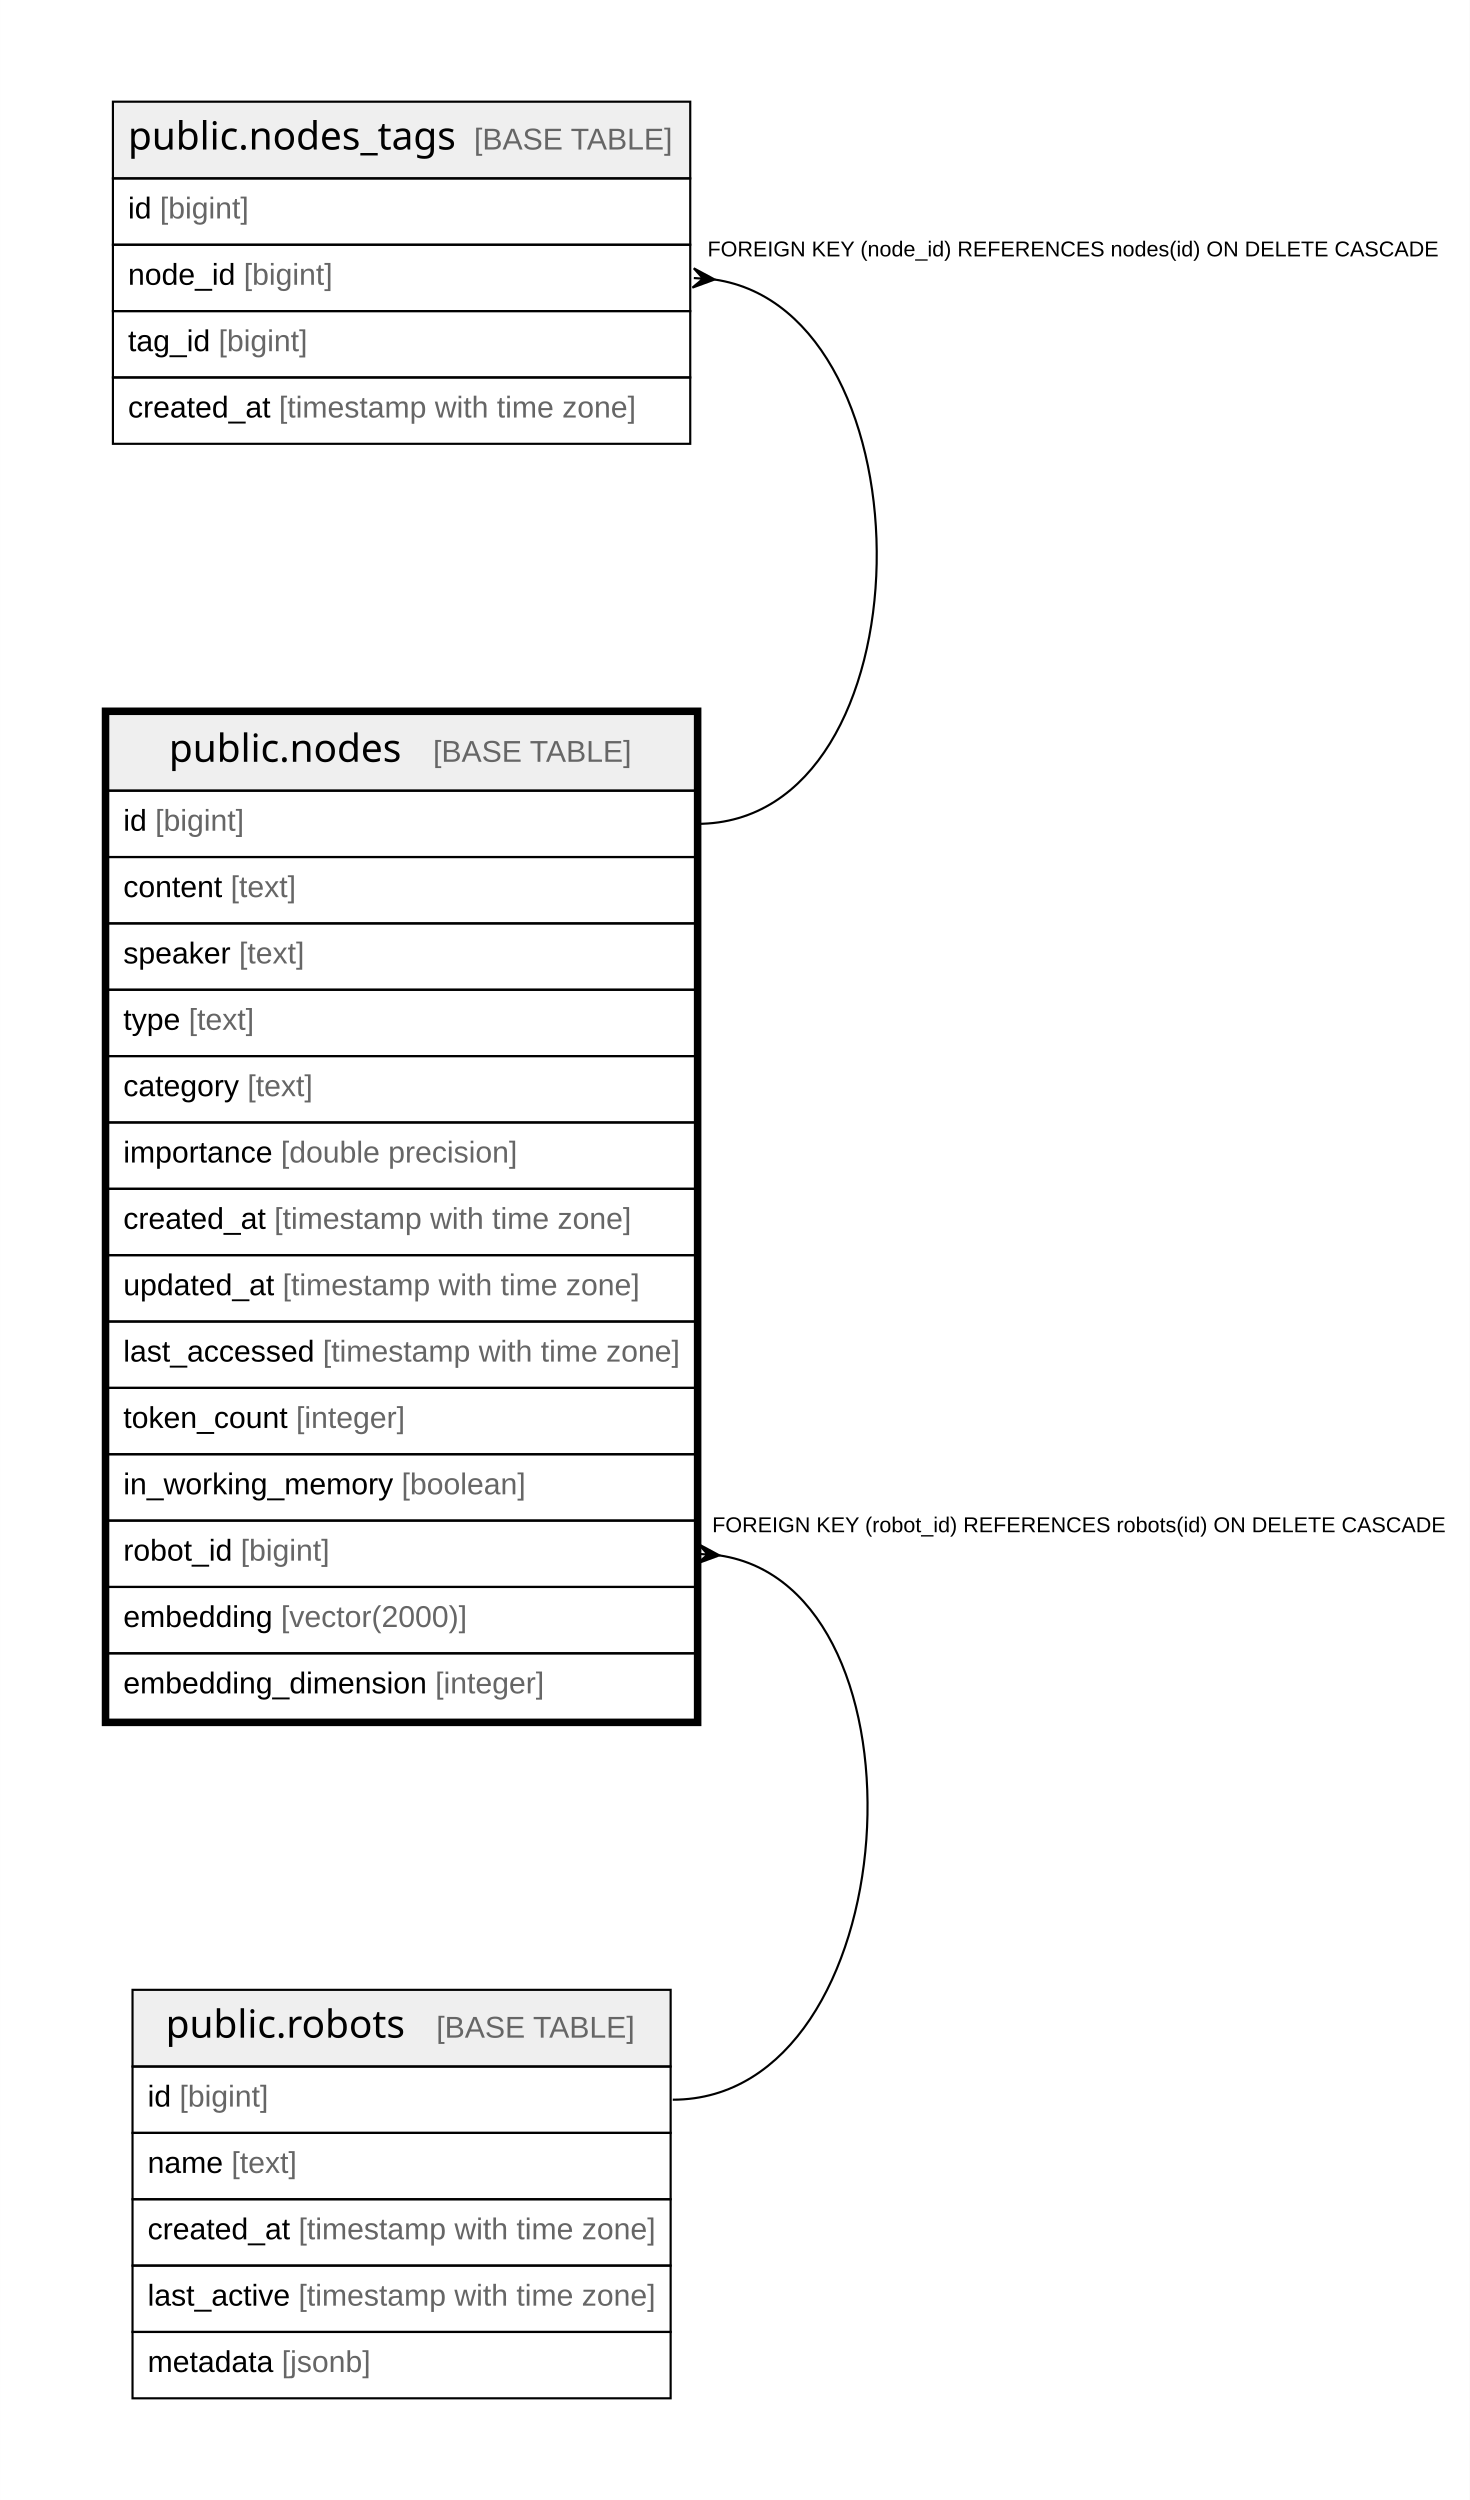
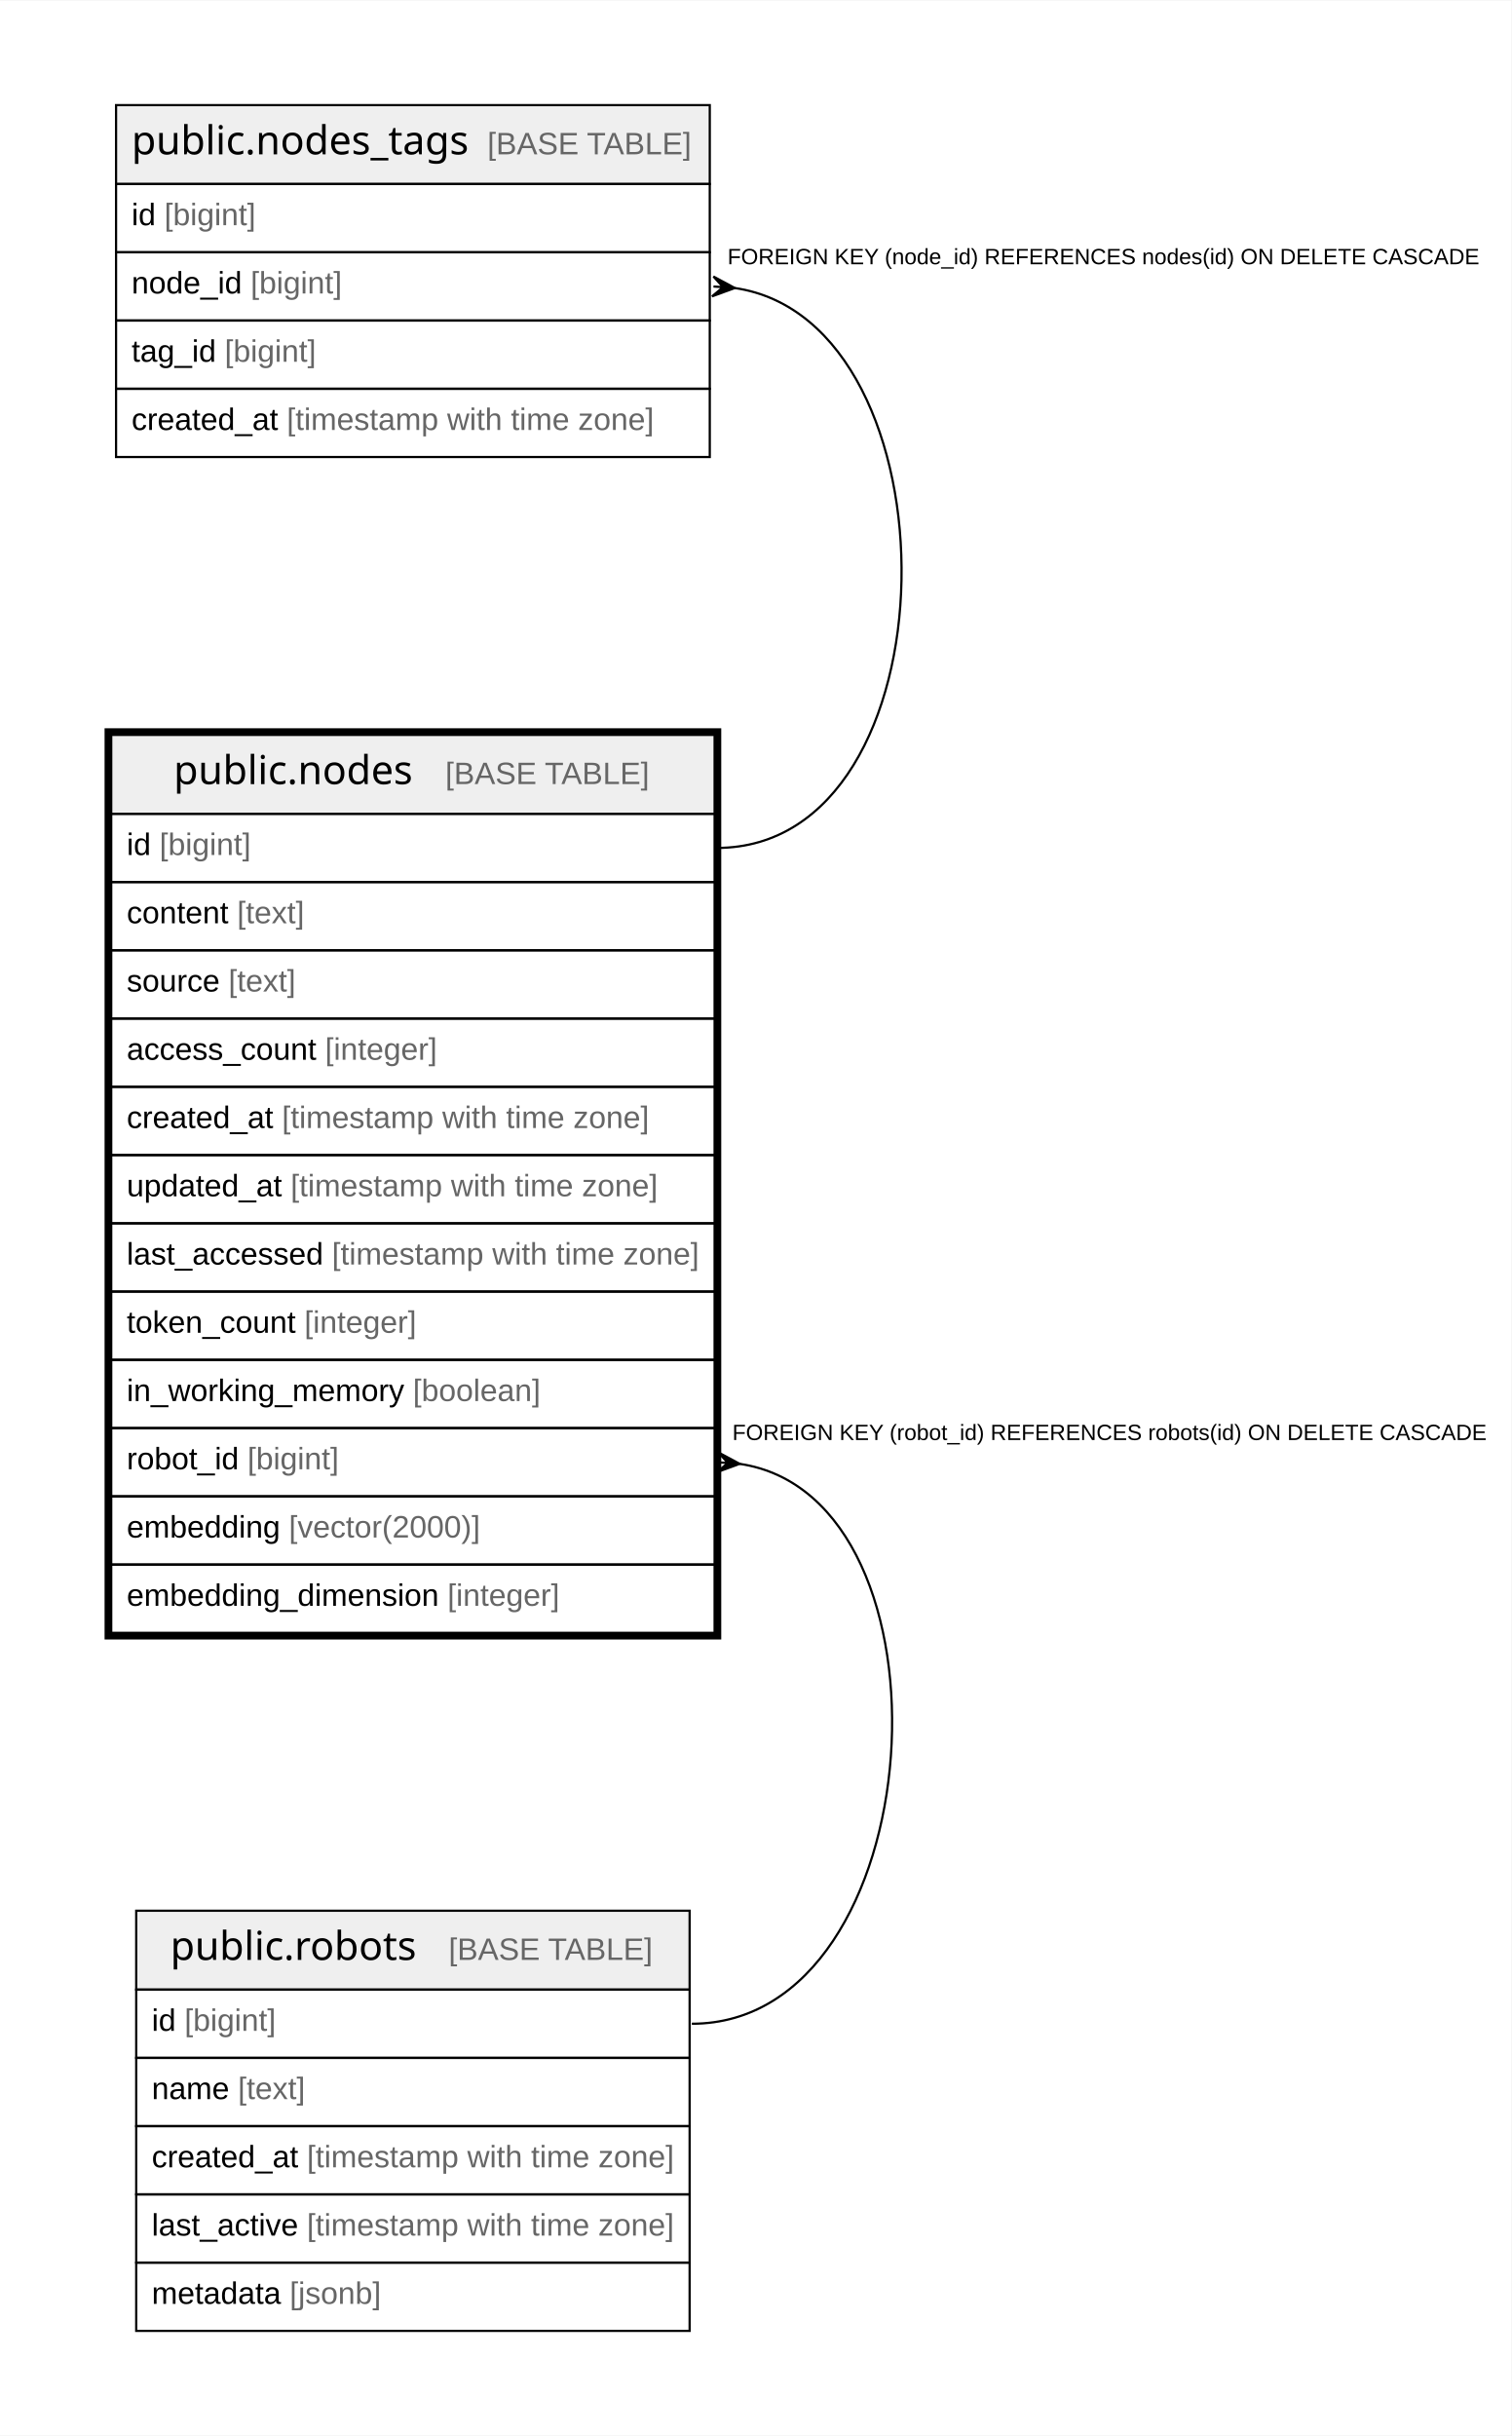
- <svg xmlns="http://www.w3.org/2000/svg" width="682pt" height="1160pt" viewBox="0.00 0.00 682.17 1160.40">
-   <g id="graph0" class="graph" transform="scale(1 1) rotate(0) translate(4 1156.4)">
-     <polygon fill="white" stroke="none" points="-4,4 -4,-1156.4 678.17,-1156.4 678.17,4 -4,4" />
+ <svg xmlns="http://www.w3.org/2000/svg" width="682pt" height="1099pt" viewBox="0.00 0.00 682.17 1098.80">
+   <g id="graph0" class="graph" transform="scale(1 1) rotate(0) translate(4 1094.8)">
+     <polygon fill="white" stroke="none" points="-4,4 -4,-1094.8 678.17,-1094.8 678.17,4 -4,4" />
    <g id="node1" class="node">
-       <polygon fill="#efefef" stroke="none" points="46.2,-789.4 46.2,-825 318.53,-825 318.53,-789.4 46.2,-789.4" />
-       <polygon fill="none" stroke="black" points="46.2,-789.4 46.2,-825 318.53,-825 318.53,-789.4 46.2,-789.4" />
-       <text text-anchor="start" x="74.38" y="-802.8" font-family="Arial Bold" font-size="18.00">public.nodes</text>
-       <text text-anchor="start" x="165.86" y="-802.8" font-family="Arial" font-size="14.00">    </text>
-       <text text-anchor="start" x="196.98" y="-802.8" font-family="Arial" font-size="14.00" fill="#666666">[BASE TABLE]</text>
-       <polygon fill="none" stroke="black" points="46.2,-758.6 46.2,-789.4 318.53,-789.4 318.53,-758.6 46.2,-758.6" />
-       <text text-anchor="start" x="53.2" y="-770.8" font-family="Arial" font-size="14.00">id </text>
-       <text text-anchor="start" x="67.99" y="-770.8" font-family="Arial" font-size="14.00" fill="#666666">[bigint]</text>
-       <polygon fill="none" stroke="black" points="46.2,-727.8 46.2,-758.6 318.53,-758.6 318.53,-727.8 46.2,-727.8" />
-       <text text-anchor="start" x="53.2" y="-740" font-family="Arial" font-size="14.00">content </text>
-       <text text-anchor="start" x="103.01" y="-740" font-family="Arial" font-size="14.00" fill="#666666">[text]</text>
+       <polygon fill="#efefef" stroke="none" points="46.2,-727.8 46.2,-763.4 318.53,-763.4 318.53,-727.8 46.2,-727.8" />
+       <polygon fill="none" stroke="black" points="46.2,-727.8 46.2,-763.4 318.53,-763.4 318.53,-727.8 46.2,-727.8" />
+       <text text-anchor="start" x="74.38" y="-741.2" font-family="Arial Bold" font-size="18.00">public.nodes</text>
+       <text text-anchor="start" x="165.86" y="-741.2" font-family="Arial" font-size="14.00">    </text>
+       <text text-anchor="start" x="196.98" y="-741.2" font-family="Arial" font-size="14.00" fill="#666666">[BASE TABLE]</text>
      <polygon fill="none" stroke="black" points="46.2,-697 46.2,-727.8 318.53,-727.8 318.53,-697 46.2,-697" />
-       <text text-anchor="start" x="53.2" y="-709.2" font-family="Arial" font-size="14.00">speaker </text>
-       <text text-anchor="start" x="106.9" y="-709.2" font-family="Arial" font-size="14.00" fill="#666666">[text]</text>
+       <text text-anchor="start" x="53.2" y="-709.2" font-family="Arial" font-size="14.00">id </text>
+       <text text-anchor="start" x="67.99" y="-709.2" font-family="Arial" font-size="14.00" fill="#666666">[bigint]</text>
      <polygon fill="none" stroke="black" points="46.2,-666.2 46.2,-697 318.53,-697 318.53,-666.2 46.2,-666.2" />
-       <text text-anchor="start" x="53.2" y="-678.4" font-family="Arial" font-size="14.00">type </text>
-       <text text-anchor="start" x="83.55" y="-678.4" font-family="Arial" font-size="14.00" fill="#666666">[text]</text>
+       <text text-anchor="start" x="53.2" y="-678.4" font-family="Arial" font-size="14.00">content </text>
+       <text text-anchor="start" x="103.01" y="-678.4" font-family="Arial" font-size="14.00" fill="#666666">[text]</text>
      <polygon fill="none" stroke="black" points="46.2,-635.4 46.2,-666.2 318.53,-666.2 318.53,-635.4 46.2,-635.4" />
-       <text text-anchor="start" x="53.2" y="-647.6" font-family="Arial" font-size="14.00">category </text>
-       <text text-anchor="start" x="110.79" y="-647.6" font-family="Arial" font-size="14.00" fill="#666666">[text]</text>
+       <text text-anchor="start" x="53.2" y="-647.6" font-family="Arial" font-size="14.00">source </text>
+       <text text-anchor="start" x="99.11" y="-647.6" font-family="Arial" font-size="14.00" fill="#666666">[text]</text>
      <polygon fill="none" stroke="black" points="46.2,-604.6 46.2,-635.4 318.53,-635.4 318.53,-604.6 46.2,-604.6" />
-       <text text-anchor="start" x="53.2" y="-616.8" font-family="Arial" font-size="14.00">importance </text>
-       <text text-anchor="start" x="126.34" y="-616.8" font-family="Arial" font-size="14.00" fill="#666666">[double precision]</text>
+       <text text-anchor="start" x="53.2" y="-616.8" font-family="Arial" font-size="14.00">access_count </text>
+       <text text-anchor="start" x="142.7" y="-616.8" font-family="Arial" font-size="14.00" fill="#666666">[integer]</text>
      <polygon fill="none" stroke="black" points="46.2,-573.8 46.2,-604.6 318.53,-604.6 318.53,-573.8 46.2,-573.8" />
      <text text-anchor="start" x="53.2" y="-586" font-family="Arial" font-size="14.00">created_at </text>
      <text text-anchor="start" x="123.25" y="-586" font-family="Arial" font-size="14.00" fill="#666666">[timestamp with time zone]</text>
      <polygon fill="none" stroke="black" points="46.2,-543 46.2,-573.8 318.53,-573.8 318.53,-543 46.2,-543" />
      <text text-anchor="start" x="53.2" y="-555.2" font-family="Arial" font-size="14.00">updated_at </text>
      <text text-anchor="start" x="127.16" y="-555.2" font-family="Arial" font-size="14.00" fill="#666666">[timestamp with time zone]</text>
      <polygon fill="none" stroke="black" points="46.2,-512.2 46.2,-543 318.53,-543 318.53,-512.2 46.2,-512.2" />
      <text text-anchor="start" x="53.2" y="-524.4" font-family="Arial" font-size="14.00">last_accessed </text>
      <text text-anchor="start" x="145.81" y="-524.4" font-family="Arial" font-size="14.00" fill="#666666">[timestamp with time zone]</text>
      <polygon fill="none" stroke="black" points="46.2,-481.4 46.2,-512.2 318.53,-512.2 318.53,-481.4 46.2,-481.4" />
      <text text-anchor="start" x="53.2" y="-493.6" font-family="Arial" font-size="14.00">token_count </text>
      <text text-anchor="start" x="133.37" y="-493.6" font-family="Arial" font-size="14.00" fill="#666666">[integer]</text>
      <polygon fill="none" stroke="black" points="46.2,-450.6 46.2,-481.4 318.53,-481.4 318.53,-450.6 46.2,-450.6" />
      <text text-anchor="start" x="53.2" y="-462.8" font-family="Arial" font-size="14.00">in_working_memory </text>
      <text text-anchor="start" x="182.36" y="-462.8" font-family="Arial" font-size="14.00" fill="#666666">[boolean]</text>
      <polygon fill="none" stroke="black" points="46.2,-419.8 46.2,-450.6 318.53,-450.6 318.53,-419.8 46.2,-419.8" />
      <text text-anchor="start" x="53.2" y="-432" font-family="Arial" font-size="14.00">robot_id </text>
      <text text-anchor="start" x="107.68" y="-432" font-family="Arial" font-size="14.00" fill="#666666">[bigint]</text>
      <polygon fill="none" stroke="black" points="46.2,-389 46.2,-419.8 318.53,-419.8 318.53,-389 46.2,-389" />
      <text text-anchor="start" x="53.2" y="-401.2" font-family="Arial" font-size="14.00">embedding </text>
      <text text-anchor="start" x="126.37" y="-401.2" font-family="Arial" font-size="14.00" fill="#666666">[vector(2000)]</text>
      <polygon fill="none" stroke="black" points="46.2,-358.2 46.2,-389 318.53,-389 318.53,-358.2 46.2,-358.2" />
      <text text-anchor="start" x="53.2" y="-370.4" font-family="Arial" font-size="14.00">embedding_dimension </text>
      <text text-anchor="start" x="197.96" y="-370.4" font-family="Arial" font-size="14.00" fill="#666666">[integer]</text>
-       <polygon fill="none" stroke="black" stroke-width="3" points="44.7,-356.7 44.7,-826.5 320.03,-826.5 320.03,-356.7 44.7,-356.7" />
+       <polygon fill="none" stroke="black" stroke-width="3" points="44.7,-356.7 44.7,-764.9 320.03,-764.9 320.03,-356.7 44.7,-356.7" />
    </g>
    <g id="node3" class="node">
      <polygon fill="#efefef" stroke="none" points="57.48,-197.2 57.48,-232.8 307.25,-232.8 307.25,-197.2 57.48,-197.2" />
      <polygon fill="none" stroke="black" points="57.48,-197.2 57.48,-232.8 307.25,-232.8 307.25,-197.2 57.48,-197.2" />
      <text text-anchor="start" x="72.87" y="-210.6" font-family="Arial Bold" font-size="18.00">public.robots</text>
      <text text-anchor="start" x="167.37" y="-210.6" font-family="Arial" font-size="14.00">    </text>
      <text text-anchor="start" x="198.48" y="-210.6" font-family="Arial" font-size="14.00" fill="#666666">[BASE TABLE]</text>
      <polygon fill="none" stroke="black" points="57.48,-166.4 57.48,-197.2 307.25,-197.2 307.25,-166.4 57.48,-166.4" />
      <text text-anchor="start" x="64.48" y="-178.6" font-family="Arial" font-size="14.00">id </text>
      <text text-anchor="start" x="79.27" y="-178.6" font-family="Arial" font-size="14.00" fill="#666666">[bigint]</text>
      <polygon fill="none" stroke="black" points="57.48,-135.6 57.48,-166.4 307.25,-166.4 307.25,-135.6 57.48,-135.6" />
      <text text-anchor="start" x="64.48" y="-147.8" font-family="Arial" font-size="14.00">name </text>
      <text text-anchor="start" x="103.39" y="-147.8" font-family="Arial" font-size="14.00" fill="#666666">[text]</text>
      <polygon fill="none" stroke="black" points="57.48,-104.8 57.48,-135.6 307.25,-135.6 307.25,-104.8 57.48,-104.8" />
      <text text-anchor="start" x="64.48" y="-117" font-family="Arial" font-size="14.00">created_at </text>
      <text text-anchor="start" x="134.53" y="-117" font-family="Arial" font-size="14.00" fill="#666666">[timestamp with time zone]</text>
      <polygon fill="none" stroke="black" points="57.48,-74 57.48,-104.8 307.25,-104.8 307.25,-74 57.48,-74" />
      <text text-anchor="start" x="64.48" y="-86.2" font-family="Arial" font-size="14.00">last_active </text>
      <text text-anchor="start" x="134.51" y="-86.2" font-family="Arial" font-size="14.00" fill="#666666">[timestamp with time zone]</text>
      <polygon fill="none" stroke="black" points="57.48,-43.2 57.48,-74 307.25,-74 307.25,-43.2 57.48,-43.2" />
      <text text-anchor="start" x="64.48" y="-55.4" font-family="Arial" font-size="14.00">metadata </text>
      <text text-anchor="start" x="126.74" y="-55.4" font-family="Arial" font-size="14.00" fill="#666666">[jsonb]</text>
    </g>
    <g id="edge2" class="edge">
      <path fill="none" stroke="black" d="M329.74,-434.47C431.46,-419.61 417.46,-181.8 308.25,-181.8" />
      <polygon fill="black" stroke="black" points="329.84,-434.47 319.54,-430.69 324.52,-434.84 320.2,-435.15 320.2,-435.15 320.2,-435.15 324.52,-434.84 320.18,-439.66 329.84,-434.47" />
      <text text-anchor="start" x="326.53" y="-445.2" font-family="Arial" font-size="10.00">FOREIGN KEY (robot_id) REFERENCES robots(id) ON DELETE CASCADE</text>
    </g>
    <g id="node2" class="node">
-       <polygon fill="#efefef" stroke="none" points="48.38,-1073.6 48.38,-1109.2 316.35,-1109.2 316.35,-1073.6 48.38,-1073.6" />
-       <polygon fill="none" stroke="black" points="48.38,-1073.6 48.38,-1109.2 316.35,-1109.2 316.35,-1073.6 48.38,-1073.6" />
-       <text text-anchor="start" x="55.38" y="-1087" font-family="Arial Bold" font-size="18.00">public.nodes_tags</text>
-       <text text-anchor="start" x="184.86" y="-1087" font-family="Arial" font-size="14.00">    </text>
-       <text text-anchor="start" x="215.98" y="-1087" font-family="Arial" font-size="14.00" fill="#666666">[BASE TABLE]</text>
-       <polygon fill="none" stroke="black" points="48.38,-1042.8 48.38,-1073.6 316.35,-1073.6 316.35,-1042.8 48.38,-1042.8" />
-       <text text-anchor="start" x="55.38" y="-1055" font-family="Arial" font-size="14.00">id </text>
-       <text text-anchor="start" x="70.17" y="-1055" font-family="Arial" font-size="14.00" fill="#666666">[bigint]</text>
-       <polygon fill="none" stroke="black" points="48.38,-1012 48.38,-1042.8 316.35,-1042.8 316.35,-1012 48.38,-1012" />
-       <text text-anchor="start" x="55.38" y="-1024.2" font-family="Arial" font-size="14.00">node_id </text>
-       <text text-anchor="start" x="109.1" y="-1024.2" font-family="Arial" font-size="14.00" fill="#666666">[bigint]</text>
+       <polygon fill="#efefef" stroke="none" points="48.38,-1012 48.38,-1047.6 316.35,-1047.6 316.35,-1012 48.38,-1012" />
+       <polygon fill="none" stroke="black" points="48.38,-1012 48.38,-1047.6 316.35,-1047.6 316.35,-1012 48.38,-1012" />
+       <text text-anchor="start" x="55.38" y="-1025.4" font-family="Arial Bold" font-size="18.00">public.nodes_tags</text>
+       <text text-anchor="start" x="184.86" y="-1025.4" font-family="Arial" font-size="14.00">    </text>
+       <text text-anchor="start" x="215.98" y="-1025.4" font-family="Arial" font-size="14.00" fill="#666666">[BASE TABLE]</text>
      <polygon fill="none" stroke="black" points="48.38,-981.2 48.38,-1012 316.35,-1012 316.35,-981.2 48.38,-981.2" />
-       <text text-anchor="start" x="55.38" y="-993.4" font-family="Arial" font-size="14.00">tag_id </text>
-       <text text-anchor="start" x="97.41" y="-993.4" font-family="Arial" font-size="14.00" fill="#666666">[bigint]</text>
+       <text text-anchor="start" x="55.38" y="-993.4" font-family="Arial" font-size="14.00">id </text>
+       <text text-anchor="start" x="70.17" y="-993.4" font-family="Arial" font-size="14.00" fill="#666666">[bigint]</text>
      <polygon fill="none" stroke="black" points="48.38,-950.4 48.38,-981.2 316.35,-981.2 316.35,-950.4 48.38,-950.4" />
-       <text text-anchor="start" x="55.38" y="-962.6" font-family="Arial" font-size="14.00">created_at </text>
-       <text text-anchor="start" x="125.43" y="-962.6" font-family="Arial" font-size="14.00" fill="#666666">[timestamp with time zone]</text>
+       <text text-anchor="start" x="55.38" y="-962.6" font-family="Arial" font-size="14.00">node_id </text>
+       <text text-anchor="start" x="109.1" y="-962.6" font-family="Arial" font-size="14.00" fill="#666666">[bigint]</text>
+       <polygon fill="none" stroke="black" points="48.38,-919.6 48.38,-950.4 316.35,-950.4 316.35,-919.6 48.38,-919.6" />
+       <text text-anchor="start" x="55.38" y="-931.8" font-family="Arial" font-size="14.00">tag_id </text>
+       <text text-anchor="start" x="97.41" y="-931.8" font-family="Arial" font-size="14.00" fill="#666666">[bigint]</text>
+       <polygon fill="none" stroke="black" points="48.38,-888.8 48.38,-919.6 316.35,-919.6 316.35,-888.8 48.38,-888.8" />
+       <text text-anchor="start" x="55.38" y="-901" font-family="Arial" font-size="14.00">created_at </text>
+       <text text-anchor="start" x="125.43" y="-901" font-family="Arial" font-size="14.00" fill="#666666">[timestamp with time zone]</text>
    </g>
    <g id="edge1" class="edge">
-       <path fill="none" stroke="black" d="M327.58,-1026.67C430,-1011.81 428.64,-774 319.53,-774" />
-       <polygon fill="black" stroke="black" points="327.66,-1026.67 317.36,-1022.89 322.34,-1027.05 318.02,-1027.35 318.02,-1027.35 318.02,-1027.35 322.34,-1027.05 318,-1031.86 327.66,-1026.67" />
-       <text text-anchor="start" x="324.35" y="-1037.4" font-family="Arial" font-size="10.00">FOREIGN KEY (node_id) REFERENCES nodes(id) ON DELETE CASCADE</text>
+       <path fill="none" stroke="black" d="M327.58,-965.07C430,-950.21 428.64,-712.4 319.53,-712.4" />
+       <polygon fill="black" stroke="black" points="327.66,-965.07 317.36,-961.29 322.34,-965.45 318.02,-965.75 318.02,-965.75 318.02,-965.75 322.34,-965.45 318,-970.26 327.66,-965.07" />
+       <text text-anchor="start" x="324.35" y="-975.8" font-family="Arial" font-size="10.00">FOREIGN KEY (node_id) REFERENCES nodes(id) ON DELETE CASCADE</text>
    </g>
  </g>
</svg>
